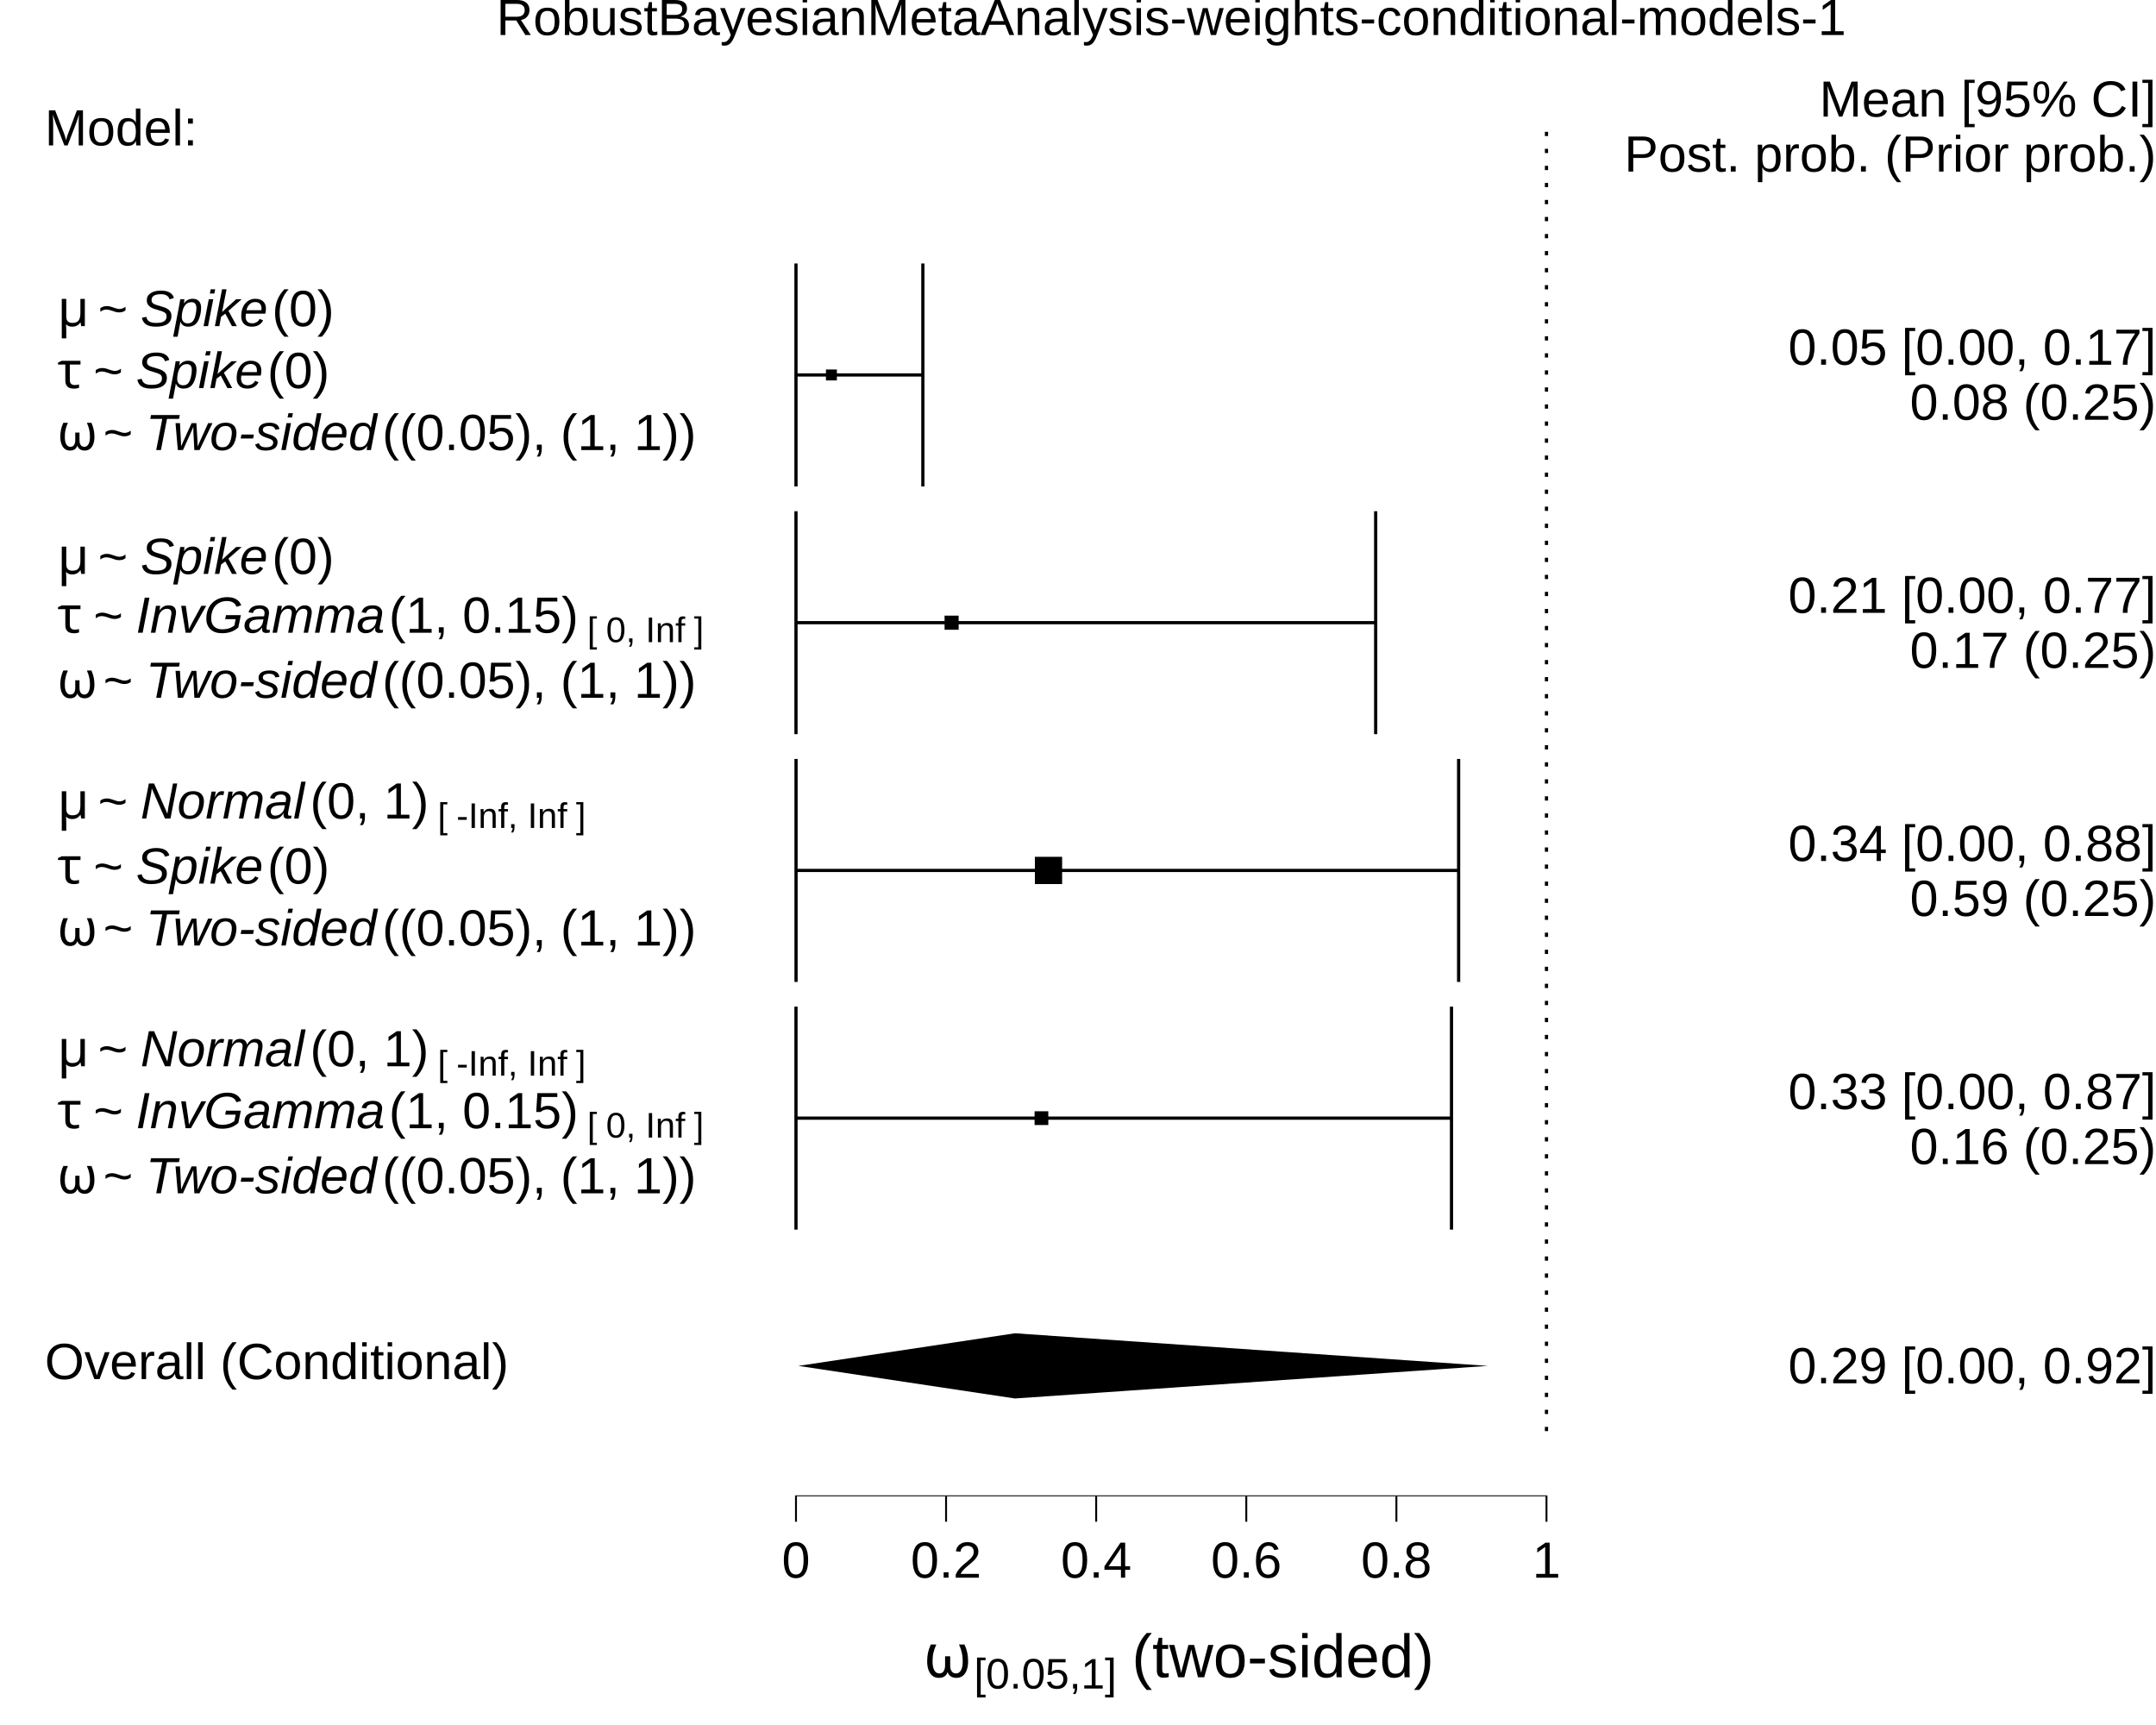
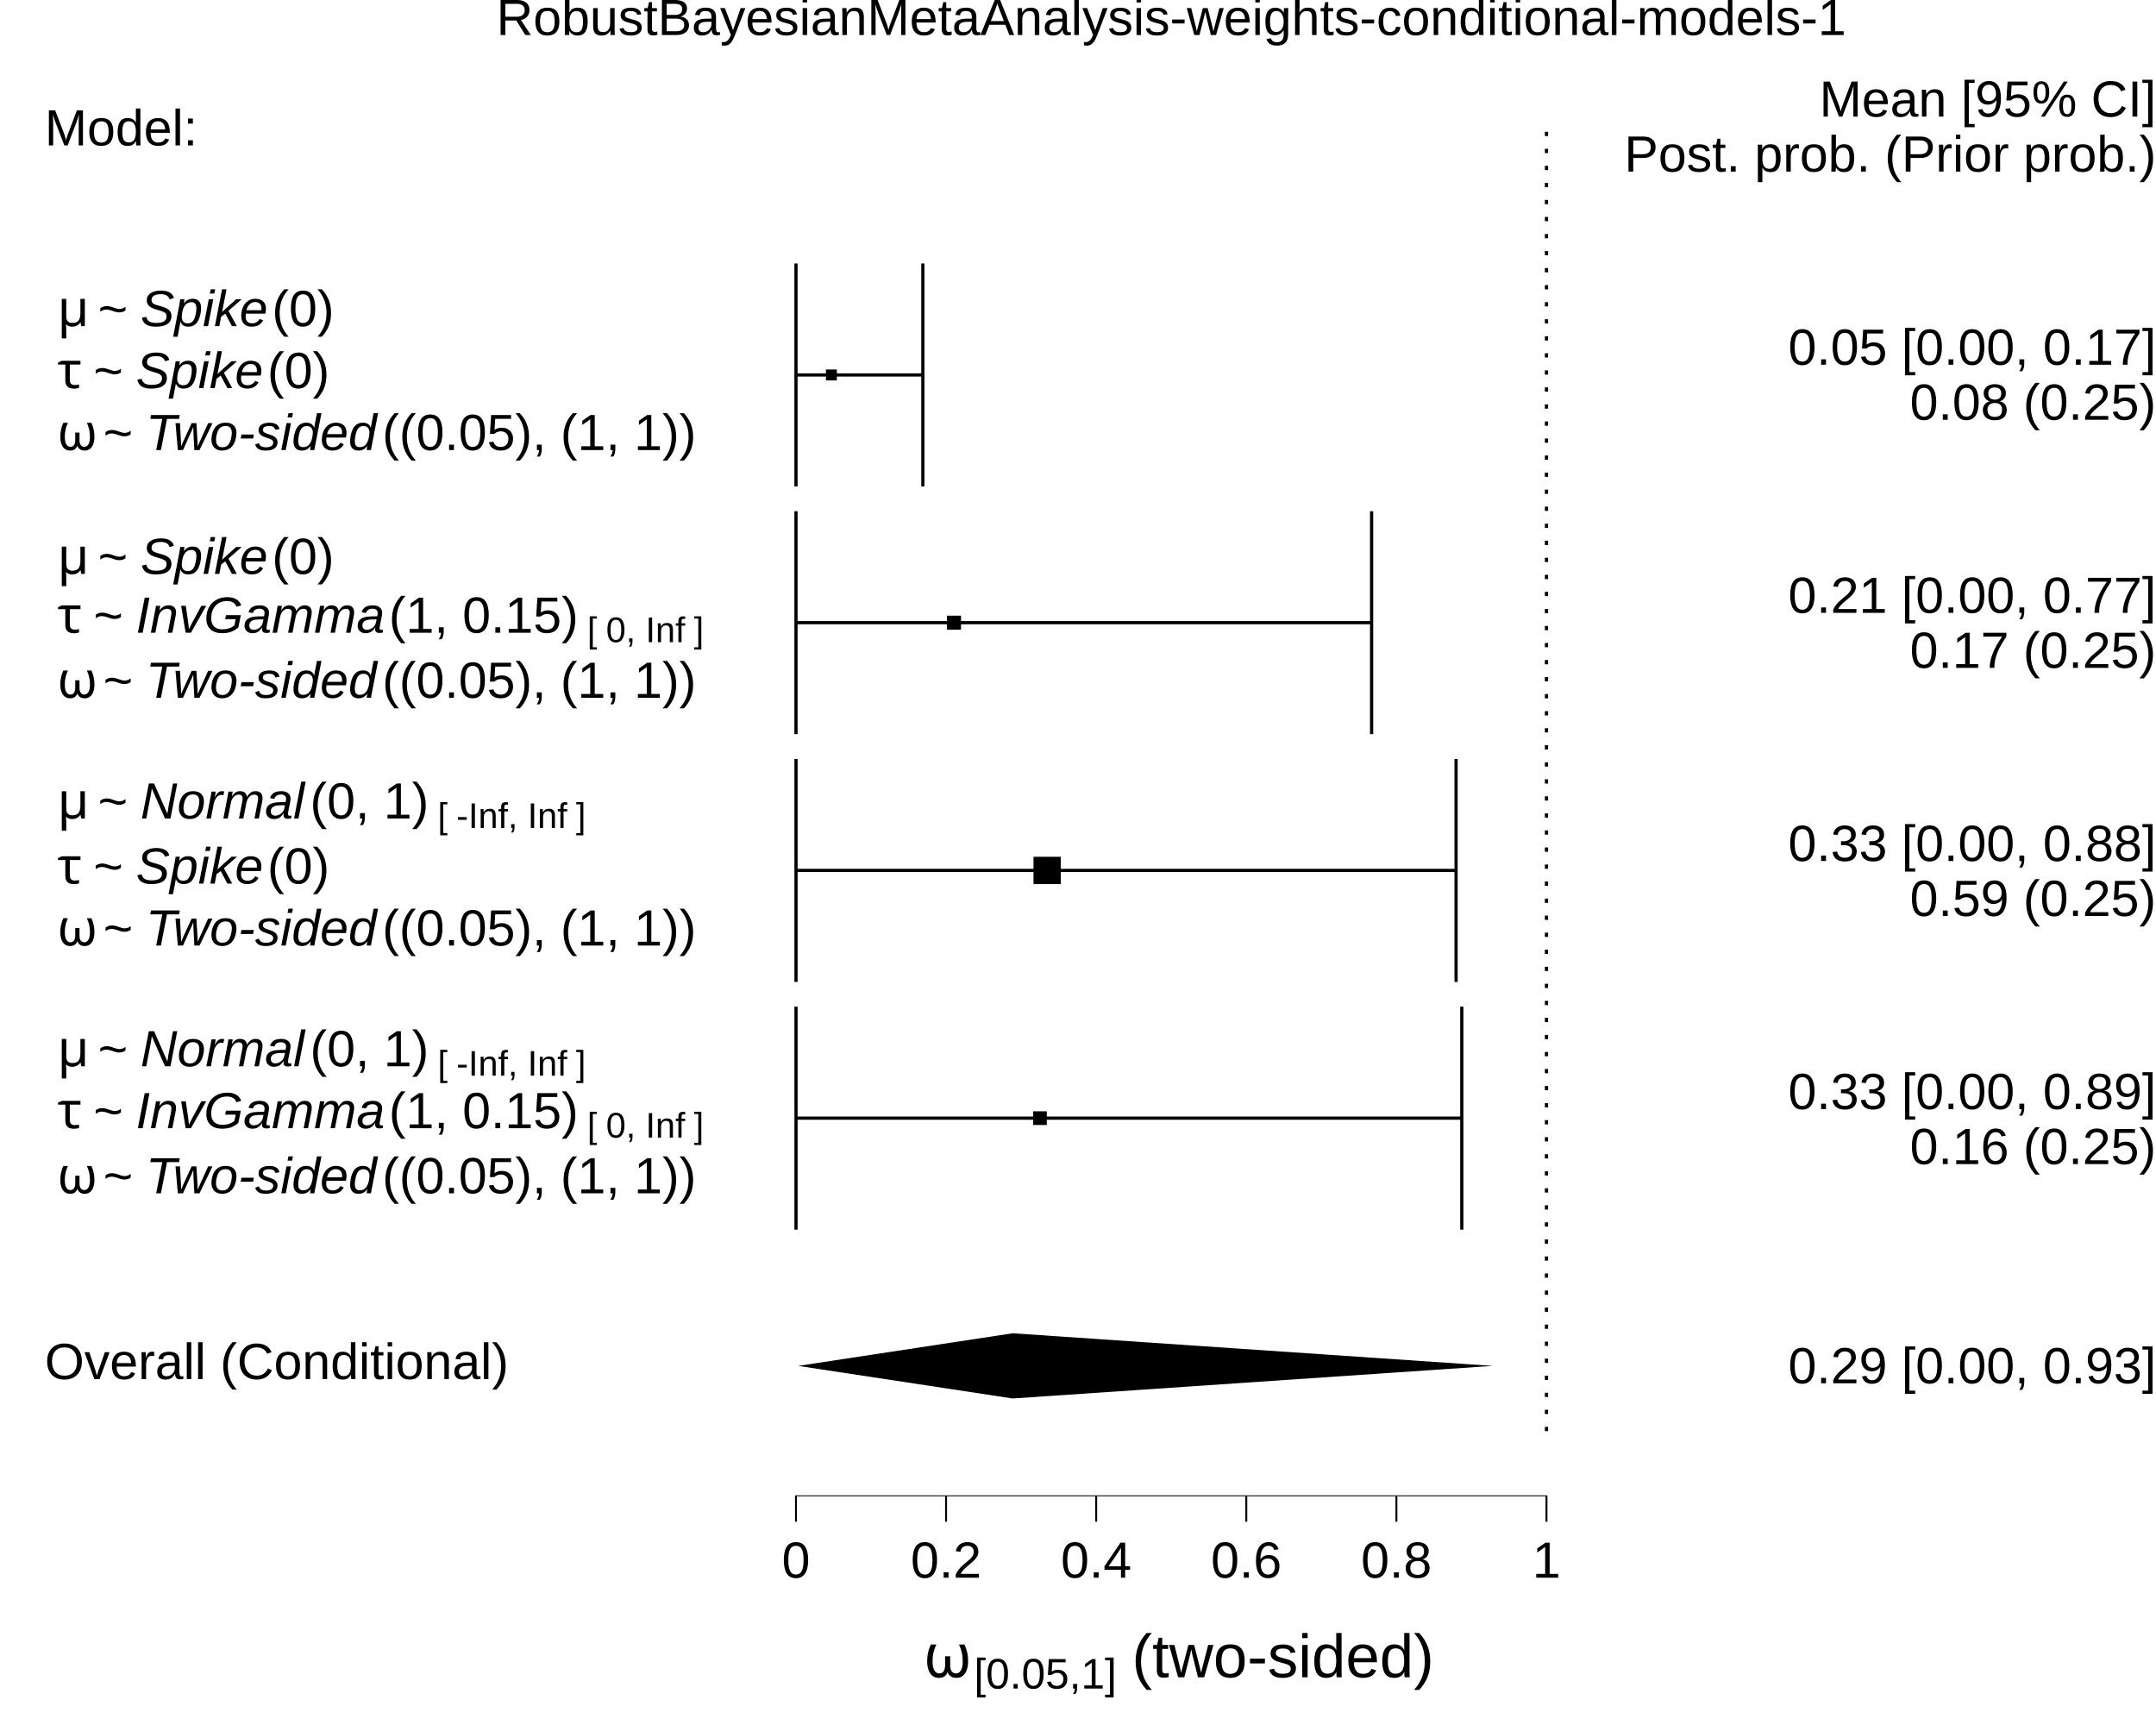
<svg xmlns="http://www.w3.org/2000/svg" viewBox="0 0 720.00 576.00">
  <defs>
    <style type="text/css">
    line, polyline, polygon, path, rect, circle {
      fill: none;
      stroke: #000000;
      stroke-linecap: round;
      stroke-linejoin: round;
      stroke-miterlimit: 10.00;
    }
  </style>
  </defs>
  <rect width="100%" height="100%" style="stroke: none; fill: #FFFFFF;" />
  <rect x="0.00" y="0.00" width="720.00" height="576.00" style="stroke-width: 10.67; stroke: none;" />
  <defs>
    <clipPath id="cpMjUwLjUzfDUzMS43NHw0OTkuNjN8MjAuNzE=">
      <rect x="250.53" y="20.71" width="281.21" height="478.91" />
    </clipPath>
  </defs>
  <rect x="250.53" y="20.71" width="281.21" height="478.91" style="stroke-width: 10.67; stroke: none;" clip-path="url(#cpMjUwLjUzfDUzMS43NHw0OTkuNjN8MjAuNzE=)" />
  <polyline points="308.19,162.43 308.19,87.98 " style="stroke-width: 1.07; stroke-linecap: butt;" clip-path="url(#cpMjUwLjUzfDUzMS43NHw0OTkuNjN8MjAuNzE=)" />
  <polyline points="308.19,125.20 265.82,125.20 " style="stroke-width: 1.07; stroke-linecap: butt;" clip-path="url(#cpMjUwLjUzfDUzMS43NHw0OTkuNjN8MjAuNzE=)" />
  <polyline points="265.82,162.43 265.82,87.98 " style="stroke-width: 1.07; stroke-linecap: butt;" clip-path="url(#cpMjUwLjUzfDUzMS43NHw0OTkuNjN8MjAuNzE=)" />
-   <polyline points="459.41,245.15 459.41,170.70 " style="stroke-width: 1.07; stroke-linecap: butt;" clip-path="url(#cpMjUwLjUzfDUzMS43NHw0OTkuNjN8MjAuNzE=)" />
-   <polyline points="459.41,207.92 265.82,207.92 " style="stroke-width: 1.07; stroke-linecap: butt;" clip-path="url(#cpMjUwLjUzfDUzMS43NHw0OTkuNjN8MjAuNzE=)" />
+   <polyline points="458.05,245.15 458.05,170.70 " style="stroke-width: 1.07; stroke-linecap: butt;" clip-path="url(#cpMjUwLjUzfDUzMS43NHw0OTkuNjN8MjAuNzE=)" />
+   <polyline points="458.05,207.92 265.82,207.92 " style="stroke-width: 1.07; stroke-linecap: butt;" clip-path="url(#cpMjUwLjUzfDUzMS43NHw0OTkuNjN8MjAuNzE=)" />
  <polyline points="265.82,245.15 265.82,170.70 " style="stroke-width: 1.07; stroke-linecap: butt;" clip-path="url(#cpMjUwLjUzfDUzMS43NHw0OTkuNjN8MjAuNzE=)" />
-   <polyline points="487.11,327.87 487.11,253.42 " style="stroke-width: 1.07; stroke-linecap: butt;" clip-path="url(#cpMjUwLjUzfDUzMS43NHw0OTkuNjN8MjAuNzE=)" />
-   <polyline points="487.11,290.65 265.84,290.65 " style="stroke-width: 1.07; stroke-linecap: butt;" clip-path="url(#cpMjUwLjUzfDUzMS43NHw0OTkuNjN8MjAuNzE=)" />
-   <polyline points="265.84,327.87 265.84,253.42 " style="stroke-width: 1.07; stroke-linecap: butt;" clip-path="url(#cpMjUwLjUzfDUzMS43NHw0OTkuNjN8MjAuNzE=)" />
-   <polyline points="484.73,410.59 484.73,336.14 " style="stroke-width: 1.07; stroke-linecap: butt;" clip-path="url(#cpMjUwLjUzfDUzMS43NHw0OTkuNjN8MjAuNzE=)" />
-   <polyline points="484.73,373.37 265.82,373.37 " style="stroke-width: 1.07; stroke-linecap: butt;" clip-path="url(#cpMjUwLjUzfDUzMS43NHw0OTkuNjN8MjAuNzE=)" />
-   <polyline points="265.82,410.59 265.82,336.14 " style="stroke-width: 1.07; stroke-linecap: butt;" clip-path="url(#cpMjUwLjUzfDUzMS43NHw0OTkuNjN8MjAuNzE=)" />
+   <polyline points="486.26,327.87 486.26,253.42 " style="stroke-width: 1.07; stroke-linecap: butt;" clip-path="url(#cpMjUwLjUzfDUzMS43NHw0OTkuNjN8MjAuNzE=)" />
+   <polyline points="486.26,290.65 265.83,290.65 " style="stroke-width: 1.07; stroke-linecap: butt;" clip-path="url(#cpMjUwLjUzfDUzMS43NHw0OTkuNjN8MjAuNzE=)" />
+   <polyline points="265.83,327.87 265.83,253.42 " style="stroke-width: 1.07; stroke-linecap: butt;" clip-path="url(#cpMjUwLjUzfDUzMS43NHw0OTkuNjN8MjAuNzE=)" />
+   <polyline points="488.17,410.59 488.17,336.14 " style="stroke-width: 1.07; stroke-linecap: butt;" clip-path="url(#cpMjUwLjUzfDUzMS43NHw0OTkuNjN8MjAuNzE=)" />
+   <polyline points="488.17,373.37 265.83,373.37 " style="stroke-width: 1.07; stroke-linecap: butt;" clip-path="url(#cpMjUwLjUzfDUzMS43NHw0OTkuNjN8MjAuNzE=)" />
+   <polyline points="265.83,410.59 265.83,336.14 " style="stroke-width: 1.07; stroke-linecap: butt;" clip-path="url(#cpMjUwLjUzfDUzMS43NHw0OTkuNjN8MjAuNzE=)" />
  <polygon points="275.83,127.03 279.48,127.03 279.48,123.38 275.83,123.38 " style="stroke-width: 0.71; stroke: none; fill: #000000;" clip-path="url(#cpMjUwLjUzfDUzMS43NHw0OTkuNjN8MjAuNzE=)" />
-   <polygon points="315.44,210.28 320.14,210.28 320.14,205.57 315.44,205.57 " style="stroke-width: 0.71; stroke: none; fill: #000000;" clip-path="url(#cpMjUwLjUzfDUzMS43NHw0OTkuNjN8MjAuNzE=)" />
-   <polygon points="345.60,295.20 354.70,295.20 354.70,286.10 345.60,286.10 " style="stroke-width: 0.71; stroke: none; fill: #000000;" clip-path="url(#cpMjUwLjUzfDUzMS43NHw0OTkuNjN8MjAuNzE=)" />
-   <polygon points="345.50,375.66 350.08,375.66 350.08,371.07 345.50,371.07 " style="stroke-width: 0.71; stroke: none; fill: #000000;" clip-path="url(#cpMjUwLjUzfDUzMS43NHw0OTkuNjN8MjAuNzE=)" />
-   <polygon points="338.92,466.97 266.63,456.09 338.92,445.20 496.89,456.09 " style="stroke-width: 1.07; stroke: none; fill: #000000;" clip-path="url(#cpMjUwLjUzfDUzMS43NHw0OTkuNjN8MjAuNzE=)" />
+   <polygon points="316.24,210.27 320.93,210.27 320.93,205.58 316.24,205.58 " style="stroke-width: 0.71; stroke: none; fill: #000000;" clip-path="url(#cpMjUwLjUzfDUzMS43NHw0OTkuNjN8MjAuNzE=)" />
+   <polygon points="345.14,295.21 354.26,295.21 354.26,286.09 345.14,286.09 " style="stroke-width: 0.71; stroke: none; fill: #000000;" clip-path="url(#cpMjUwLjUzfDUzMS43NHw0OTkuNjN8MjAuNzE=)" />
+   <polygon points="345.01,375.65 349.58,375.65 349.58,371.08 345.01,371.08 " style="stroke-width: 0.71; stroke: none; fill: #000000;" clip-path="url(#cpMjUwLjUzfDUzMS43NHw0OTkuNjN8MjAuNzE=)" />
+   <polygon points="338.17,466.97 266.55,456.09 338.17,445.20 498.50,456.09 " style="stroke-width: 1.07; stroke: none; fill: #000000;" clip-path="url(#cpMjUwLjUzfDUzMS43NHw0OTkuNjN8MjAuNzE=)" />
  <polyline points="516.45,477.86 516.45,42.48 " style="stroke-width: 1.07; stroke-dasharray: 1.42,4.27; stroke-linecap: butt;" clip-path="url(#cpMjUwLjUzfDUzMS43NHw0OTkuNjN8MjAuNzE=)" />
  <line x1="265.50" y1="499.63" x2="516.77" y2="499.63" style="stroke-width: 0.64; stroke-linecap: butt;" clip-path="url(#cpMjUwLjUzfDUzMS43NHw0OTkuNjN8MjAuNzE=)" />
  <rect x="250.53" y="20.71" width="281.21" height="478.91" style="stroke-width: 0.00; stroke: none;" clip-path="url(#cpMjUwLjUzfDUzMS43NHw0OTkuNjN8MjAuNzE=)" />
  <defs>
    <clipPath id="cpMC4wMHw3MjAuMDB8NTc2LjAwfDAuMDA=">
      <rect x="0.00" y="0.00" width="720.00" height="576.00" />
    </clipPath>
  </defs>
  <g clip-path="url(#cpMC4wMHw3MjAuMDB8NTc2LjAwfDAuMDA=)">
    <text x="14.94" y="460.49" style="font-size: 17.00px; font-family: Liberation Sans;" textLength="154.94px" lengthAdjust="spacingAndGlyphs">Overall (Conditional)</text>
  </g>
  <g clip-path="url(#cpMC4wMHw3MjAuMDB8NTc2LjAwfDAuMDA=)">
    <text x="14.94" y="398.45" style="font-size: 17.00px; font-family: Symbola;" textLength="4.25px" lengthAdjust="spacingAndGlyphs"> </text>
  </g>
  <g clip-path="url(#cpMC4wMHw3MjAuMDB8NTc2LjAwfDAuMDA=)">
    <text x="19.19" y="398.45" style="font-size: 17.00px; font-family: Symbola;" textLength="11.03px" lengthAdjust="spacingAndGlyphs">ω</text>
  </g>
  <g clip-path="url(#cpMC4wMHw3MjAuMDB8NTc2LjAwfDAuMDA=)">
    <text x="30.23" y="398.45" style="font-size: 17.00px; font-family: Symbola;" textLength="4.25px" lengthAdjust="spacingAndGlyphs"> </text>
  </g>
  <g clip-path="url(#cpMC4wMHw3MjAuMDB8NTc2LjAwfDAuMDA=)">
    <text x="34.48" y="398.45" style="font-size: 17.00px; font-family: Liberation Sans;" textLength="9.92px" lengthAdjust="spacingAndGlyphs">~</text>
  </g>
  <g clip-path="url(#cpMC4wMHw3MjAuMDB8NTc2LjAwfDAuMDA=)">
    <text x="44.40" y="398.45" style="font-size: 17.00px; font-family: Symbola;" textLength="4.25px" lengthAdjust="spacingAndGlyphs"> </text>
  </g>
  <g clip-path="url(#cpMC4wMHw3MjAuMDB8NTc2LjAwfDAuMDA=)">
    <text x="48.65" y="398.45" style="font-size: 17.00px; font-style: italic; font-family: Liberation Sans;" textLength="77.16px" lengthAdjust="spacingAndGlyphs">Two-sided</text>
  </g>
  <g clip-path="url(#cpMC4wMHw3MjAuMDB8NTc2LjAwfDAuMDA=)">
    <text x="127.65" y="398.45" style="font-size: 17.00px; font-family: Liberation Sans;" textLength="104.80px" lengthAdjust="spacingAndGlyphs">((0.05), (1, 1))</text>
  </g>
  <g clip-path="url(#cpMC4wMHw3MjAuMDB8NTc2LjAwfDAuMDA=)">
    <text x="14.94" y="376.72" style="font-size: 17.00px; font-family: Symbola;" textLength="4.25px" lengthAdjust="spacingAndGlyphs"> </text>
  </g>
  <g clip-path="url(#cpMC4wMHw3MjAuMDB8NTc2LjAwfDAuMDA=)">
    <text x="19.19" y="376.72" style="font-size: 17.00px; font-family: Symbola;" textLength="7.77px" lengthAdjust="spacingAndGlyphs">τ</text>
  </g>
  <g clip-path="url(#cpMC4wMHw3MjAuMDB8NTc2LjAwfDAuMDA=)">
    <text x="26.96" y="376.72" style="font-size: 17.00px; font-family: Symbola;" textLength="4.25px" lengthAdjust="spacingAndGlyphs"> </text>
  </g>
  <g clip-path="url(#cpMC4wMHw3MjAuMDB8NTc2LjAwfDAuMDA=)">
    <text x="31.21" y="376.72" style="font-size: 17.00px; font-family: Liberation Sans;" textLength="9.92px" lengthAdjust="spacingAndGlyphs">~</text>
  </g>
  <g clip-path="url(#cpMC4wMHw3MjAuMDB8NTc2LjAwfDAuMDA=)">
    <text x="41.13" y="376.72" style="font-size: 17.00px; font-family: Symbola;" textLength="4.25px" lengthAdjust="spacingAndGlyphs"> </text>
  </g>
  <g clip-path="url(#cpMC4wMHw3MjAuMDB8NTc2LjAwfDAuMDA=)">
    <text x="45.38" y="376.72" style="font-size: 17.00px; font-style: italic; font-family: Liberation Sans;" textLength="83.11px" lengthAdjust="spacingAndGlyphs">InvGamma</text>
  </g>
  <g clip-path="url(#cpMC4wMHw3MjAuMDB8NTc2LjAwfDAuMDA=)">
    <text x="129.86" y="376.72" style="font-size: 17.00px; font-family: Liberation Sans;" textLength="63.28px" lengthAdjust="spacingAndGlyphs">(1, 0.15)</text>
  </g>
  <g clip-path="url(#cpMC4wMHw3MjAuMDB8NTc2LjAwfDAuMDA=)">
    <text x="193.14" y="379.86" style="font-size: 11.90px; font-family: Symbola;" textLength="2.97px" lengthAdjust="spacingAndGlyphs"> </text>
  </g>
  <g clip-path="url(#cpMC4wMHw3MjAuMDB8NTc2LjAwfDAuMDA=)">
    <text x="196.11" y="379.86" style="font-size: 11.90px; font-family: Liberation Sans;" textLength="3.30px" lengthAdjust="spacingAndGlyphs">[</text>
  </g>
  <g clip-path="url(#cpMC4wMHw3MjAuMDB8NTc2LjAwfDAuMDA=)">
    <text x="199.41" y="379.86" style="font-size: 11.90px; font-family: Symbola;" textLength="2.97px" lengthAdjust="spacingAndGlyphs"> </text>
  </g>
  <g clip-path="url(#cpMC4wMHw3MjAuMDB8NTc2LjAwfDAuMDA=)">
    <text x="202.38" y="379.86" style="font-size: 11.90px; font-family: Liberation Sans;" textLength="6.61px" lengthAdjust="spacingAndGlyphs">0</text>
  </g>
  <g clip-path="url(#cpMC4wMHw3MjAuMDB8NTc2LjAwfDAuMDA=)">
    <text x="208.99" y="379.86" style="font-size: 11.90px; font-family: Liberation Sans;" textLength="6.59px" lengthAdjust="spacingAndGlyphs">, </text>
  </g>
  <g clip-path="url(#cpMC4wMHw3MjAuMDB8NTc2LjAwfDAuMDA=)">
    <text x="215.58" y="379.86" style="font-size: 11.90px; font-family: Liberation Sans;" textLength="13.20px" lengthAdjust="spacingAndGlyphs">Inf</text>
  </g>
  <g clip-path="url(#cpMC4wMHw3MjAuMDB8NTc2LjAwfDAuMDA=)">
    <text x="228.78" y="379.86" style="font-size: 11.90px; font-family: Symbola;" textLength="2.97px" lengthAdjust="spacingAndGlyphs"> </text>
  </g>
  <g clip-path="url(#cpMC4wMHw3MjAuMDB8NTc2LjAwfDAuMDA=)">
    <text x="231.75" y="379.86" style="font-size: 11.90px; font-family: Liberation Sans;" textLength="3.30px" lengthAdjust="spacingAndGlyphs">]</text>
  </g>
  <g clip-path="url(#cpMC4wMHw3MjAuMDB8NTc2LjAwfDAuMDA=)">
    <text x="14.94" y="356.04" style="font-size: 17.00px; font-family: Symbola;" textLength="4.25px" lengthAdjust="spacingAndGlyphs"> </text>
  </g>
  <g clip-path="url(#cpMC4wMHw3MjAuMDB8NTc2LjAwfDAuMDA=)">
    <text x="19.19" y="356.04" style="font-size: 17.00px; font-family: Symbola;" textLength="9.30px" lengthAdjust="spacingAndGlyphs">μ</text>
  </g>
  <g clip-path="url(#cpMC4wMHw3MjAuMDB8NTc2LjAwfDAuMDA=)">
    <text x="28.49" y="356.04" style="font-size: 17.00px; font-family: Symbola;" textLength="4.25px" lengthAdjust="spacingAndGlyphs"> </text>
  </g>
  <g clip-path="url(#cpMC4wMHw3MjAuMDB8NTc2LjAwfDAuMDA=)">
    <text x="32.74" y="356.04" style="font-size: 17.00px; font-family: Liberation Sans;" textLength="9.92px" lengthAdjust="spacingAndGlyphs">~</text>
  </g>
  <g clip-path="url(#cpMC4wMHw3MjAuMDB8NTc2LjAwfDAuMDA=)">
    <text x="42.66" y="356.04" style="font-size: 17.00px; font-family: Symbola;" textLength="4.25px" lengthAdjust="spacingAndGlyphs"> </text>
  </g>
  <g clip-path="url(#cpMC4wMHw3MjAuMDB8NTc2LjAwfDAuMDA=)">
    <text x="46.91" y="356.04" style="font-size: 17.00px; font-style: italic; font-family: Liberation Sans;" textLength="54.78px" lengthAdjust="spacingAndGlyphs">Normal</text>
  </g>
  <g clip-path="url(#cpMC4wMHw3MjAuMDB8NTc2LjAwfDAuMDA=)">
    <text x="103.54" y="356.04" style="font-size: 17.00px; font-family: Liberation Sans;" textLength="39.66px" lengthAdjust="spacingAndGlyphs">(0, 1)</text>
  </g>
  <g clip-path="url(#cpMC4wMHw3MjAuMDB8NTc2LjAwfDAuMDA=)">
    <text x="143.20" y="359.18" style="font-size: 11.90px; font-family: Symbola;" textLength="2.97px" lengthAdjust="spacingAndGlyphs"> </text>
  </g>
  <g clip-path="url(#cpMC4wMHw3MjAuMDB8NTc2LjAwfDAuMDA=)">
    <text x="146.17" y="359.18" style="font-size: 11.90px; font-family: Liberation Sans;" textLength="3.30px" lengthAdjust="spacingAndGlyphs">[</text>
  </g>
  <g clip-path="url(#cpMC4wMHw3MjAuMDB8NTc2LjAwfDAuMDA=)">
    <text x="149.46" y="359.18" style="font-size: 11.90px; font-family: Symbola;" textLength="2.97px" lengthAdjust="spacingAndGlyphs"> </text>
  </g>
  <g clip-path="url(#cpMC4wMHw3MjAuMDB8NTc2LjAwfDAuMDA=)">
    <text x="152.43" y="359.18" style="font-size: 11.90px; font-family: Liberation Sans;" textLength="17.16px" lengthAdjust="spacingAndGlyphs">-Inf</text>
  </g>
  <g clip-path="url(#cpMC4wMHw3MjAuMDB8NTc2LjAwfDAuMDA=)">
    <text x="169.59" y="359.18" style="font-size: 11.90px; font-family: Liberation Sans;" textLength="6.59px" lengthAdjust="spacingAndGlyphs">, </text>
  </g>
  <g clip-path="url(#cpMC4wMHw3MjAuMDB8NTc2LjAwfDAuMDA=)">
    <text x="176.18" y="359.18" style="font-size: 11.90px; font-family: Liberation Sans;" textLength="13.20px" lengthAdjust="spacingAndGlyphs">Inf</text>
  </g>
  <g clip-path="url(#cpMC4wMHw3MjAuMDB8NTc2LjAwfDAuMDA=)">
    <text x="189.38" y="359.18" style="font-size: 11.90px; font-family: Symbola;" textLength="2.97px" lengthAdjust="spacingAndGlyphs"> </text>
  </g>
  <g clip-path="url(#cpMC4wMHw3MjAuMDB8NTc2LjAwfDAuMDA=)">
    <text x="192.35" y="359.18" style="font-size: 11.90px; font-family: Liberation Sans;" textLength="3.30px" lengthAdjust="spacingAndGlyphs">]</text>
  </g>
  <g clip-path="url(#cpMC4wMHw3MjAuMDB8NTc2LjAwfDAuMDA=)">
    <text x="14.94" y="315.72" style="font-size: 17.00px; font-family: Symbola;" textLength="4.25px" lengthAdjust="spacingAndGlyphs"> </text>
  </g>
  <g clip-path="url(#cpMC4wMHw3MjAuMDB8NTc2LjAwfDAuMDA=)">
    <text x="19.19" y="315.72" style="font-size: 17.00px; font-family: Symbola;" textLength="11.03px" lengthAdjust="spacingAndGlyphs">ω</text>
  </g>
  <g clip-path="url(#cpMC4wMHw3MjAuMDB8NTc2LjAwfDAuMDA=)">
    <text x="30.23" y="315.72" style="font-size: 17.00px; font-family: Symbola;" textLength="4.25px" lengthAdjust="spacingAndGlyphs"> </text>
  </g>
  <g clip-path="url(#cpMC4wMHw3MjAuMDB8NTc2LjAwfDAuMDA=)">
    <text x="34.48" y="315.72" style="font-size: 17.00px; font-family: Liberation Sans;" textLength="9.92px" lengthAdjust="spacingAndGlyphs">~</text>
  </g>
  <g clip-path="url(#cpMC4wMHw3MjAuMDB8NTc2LjAwfDAuMDA=)">
    <text x="44.40" y="315.72" style="font-size: 17.00px; font-family: Symbola;" textLength="4.25px" lengthAdjust="spacingAndGlyphs"> </text>
  </g>
  <g clip-path="url(#cpMC4wMHw3MjAuMDB8NTc2LjAwfDAuMDA=)">
    <text x="48.65" y="315.72" style="font-size: 17.00px; font-style: italic; font-family: Liberation Sans;" textLength="77.16px" lengthAdjust="spacingAndGlyphs">Two-sided</text>
  </g>
  <g clip-path="url(#cpMC4wMHw3MjAuMDB8NTc2LjAwfDAuMDA=)">
    <text x="127.65" y="315.72" style="font-size: 17.00px; font-family: Liberation Sans;" textLength="104.80px" lengthAdjust="spacingAndGlyphs">((0.05), (1, 1))</text>
  </g>
  <g clip-path="url(#cpMC4wMHw3MjAuMDB8NTc2LjAwfDAuMDA=)">
    <text x="14.94" y="295.04" style="font-size: 17.00px; font-family: Symbola;" textLength="4.25px" lengthAdjust="spacingAndGlyphs"> </text>
  </g>
  <g clip-path="url(#cpMC4wMHw3MjAuMDB8NTc2LjAwfDAuMDA=)">
    <text x="19.19" y="295.04" style="font-size: 17.00px; font-family: Symbola;" textLength="7.77px" lengthAdjust="spacingAndGlyphs">τ</text>
  </g>
  <g clip-path="url(#cpMC4wMHw3MjAuMDB8NTc2LjAwfDAuMDA=)">
    <text x="26.96" y="295.04" style="font-size: 17.00px; font-family: Symbola;" textLength="4.25px" lengthAdjust="spacingAndGlyphs"> </text>
  </g>
  <g clip-path="url(#cpMC4wMHw3MjAuMDB8NTc2LjAwfDAuMDA=)">
    <text x="31.21" y="295.04" style="font-size: 17.00px; font-family: Liberation Sans;" textLength="9.92px" lengthAdjust="spacingAndGlyphs">~</text>
  </g>
  <g clip-path="url(#cpMC4wMHw3MjAuMDB8NTc2LjAwfDAuMDA=)">
    <text x="41.13" y="295.04" style="font-size: 17.00px; font-family: Symbola;" textLength="4.25px" lengthAdjust="spacingAndGlyphs"> </text>
  </g>
  <g clip-path="url(#cpMC4wMHw3MjAuMDB8NTc2LjAwfDAuMDA=)">
    <text x="45.38" y="295.04" style="font-size: 17.00px; font-style: italic; font-family: Liberation Sans;" textLength="42.53px" lengthAdjust="spacingAndGlyphs">Spike</text>
  </g>
  <g clip-path="url(#cpMC4wMHw3MjAuMDB8NTc2LjAwfDAuMDA=)">
    <text x="89.28" y="295.04" style="font-size: 17.00px; font-family: Liberation Sans;" textLength="20.77px" lengthAdjust="spacingAndGlyphs">(0)</text>
  </g>
  <g clip-path="url(#cpMC4wMHw3MjAuMDB8NTc2LjAwfDAuMDA=)">
    <text x="14.94" y="273.32" style="font-size: 17.00px; font-family: Symbola;" textLength="4.25px" lengthAdjust="spacingAndGlyphs"> </text>
  </g>
  <g clip-path="url(#cpMC4wMHw3MjAuMDB8NTc2LjAwfDAuMDA=)">
    <text x="19.19" y="273.32" style="font-size: 17.00px; font-family: Symbola;" textLength="9.30px" lengthAdjust="spacingAndGlyphs">μ</text>
  </g>
  <g clip-path="url(#cpMC4wMHw3MjAuMDB8NTc2LjAwfDAuMDA=)">
    <text x="28.49" y="273.32" style="font-size: 17.00px; font-family: Symbola;" textLength="4.25px" lengthAdjust="spacingAndGlyphs"> </text>
  </g>
  <g clip-path="url(#cpMC4wMHw3MjAuMDB8NTc2LjAwfDAuMDA=)">
    <text x="32.74" y="273.32" style="font-size: 17.00px; font-family: Liberation Sans;" textLength="9.92px" lengthAdjust="spacingAndGlyphs">~</text>
  </g>
  <g clip-path="url(#cpMC4wMHw3MjAuMDB8NTc2LjAwfDAuMDA=)">
    <text x="42.66" y="273.32" style="font-size: 17.00px; font-family: Symbola;" textLength="4.25px" lengthAdjust="spacingAndGlyphs"> </text>
  </g>
  <g clip-path="url(#cpMC4wMHw3MjAuMDB8NTc2LjAwfDAuMDA=)">
    <text x="46.91" y="273.32" style="font-size: 17.00px; font-style: italic; font-family: Liberation Sans;" textLength="54.78px" lengthAdjust="spacingAndGlyphs">Normal</text>
  </g>
  <g clip-path="url(#cpMC4wMHw3MjAuMDB8NTc2LjAwfDAuMDA=)">
    <text x="103.54" y="273.32" style="font-size: 17.00px; font-family: Liberation Sans;" textLength="39.66px" lengthAdjust="spacingAndGlyphs">(0, 1)</text>
  </g>
  <g clip-path="url(#cpMC4wMHw3MjAuMDB8NTc2LjAwfDAuMDA=)">
    <text x="143.20" y="276.46" style="font-size: 11.90px; font-family: Symbola;" textLength="2.97px" lengthAdjust="spacingAndGlyphs"> </text>
  </g>
  <g clip-path="url(#cpMC4wMHw3MjAuMDB8NTc2LjAwfDAuMDA=)">
    <text x="146.17" y="276.46" style="font-size: 11.90px; font-family: Liberation Sans;" textLength="3.30px" lengthAdjust="spacingAndGlyphs">[</text>
  </g>
  <g clip-path="url(#cpMC4wMHw3MjAuMDB8NTc2LjAwfDAuMDA=)">
    <text x="149.46" y="276.46" style="font-size: 11.90px; font-family: Symbola;" textLength="2.97px" lengthAdjust="spacingAndGlyphs"> </text>
  </g>
  <g clip-path="url(#cpMC4wMHw3MjAuMDB8NTc2LjAwfDAuMDA=)">
    <text x="152.43" y="276.46" style="font-size: 11.90px; font-family: Liberation Sans;" textLength="17.16px" lengthAdjust="spacingAndGlyphs">-Inf</text>
  </g>
  <g clip-path="url(#cpMC4wMHw3MjAuMDB8NTc2LjAwfDAuMDA=)">
    <text x="169.59" y="276.46" style="font-size: 11.90px; font-family: Liberation Sans;" textLength="6.59px" lengthAdjust="spacingAndGlyphs">, </text>
  </g>
  <g clip-path="url(#cpMC4wMHw3MjAuMDB8NTc2LjAwfDAuMDA=)">
    <text x="176.18" y="276.46" style="font-size: 11.90px; font-family: Liberation Sans;" textLength="13.20px" lengthAdjust="spacingAndGlyphs">Inf</text>
  </g>
  <g clip-path="url(#cpMC4wMHw3MjAuMDB8NTc2LjAwfDAuMDA=)">
    <text x="189.38" y="276.46" style="font-size: 11.90px; font-family: Symbola;" textLength="2.97px" lengthAdjust="spacingAndGlyphs"> </text>
  </g>
  <g clip-path="url(#cpMC4wMHw3MjAuMDB8NTc2LjAwfDAuMDA=)">
    <text x="192.35" y="276.46" style="font-size: 11.90px; font-family: Liberation Sans;" textLength="3.30px" lengthAdjust="spacingAndGlyphs">]</text>
  </g>
  <g clip-path="url(#cpMC4wMHw3MjAuMDB8NTc2LjAwfDAuMDA=)">
    <text x="14.94" y="233.00" style="font-size: 17.00px; font-family: Symbola;" textLength="4.25px" lengthAdjust="spacingAndGlyphs"> </text>
  </g>
  <g clip-path="url(#cpMC4wMHw3MjAuMDB8NTc2LjAwfDAuMDA=)">
    <text x="19.19" y="233.00" style="font-size: 17.00px; font-family: Symbola;" textLength="11.03px" lengthAdjust="spacingAndGlyphs">ω</text>
  </g>
  <g clip-path="url(#cpMC4wMHw3MjAuMDB8NTc2LjAwfDAuMDA=)">
    <text x="30.23" y="233.00" style="font-size: 17.00px; font-family: Symbola;" textLength="4.25px" lengthAdjust="spacingAndGlyphs"> </text>
  </g>
  <g clip-path="url(#cpMC4wMHw3MjAuMDB8NTc2LjAwfDAuMDA=)">
    <text x="34.48" y="233.00" style="font-size: 17.00px; font-family: Liberation Sans;" textLength="9.92px" lengthAdjust="spacingAndGlyphs">~</text>
  </g>
  <g clip-path="url(#cpMC4wMHw3MjAuMDB8NTc2LjAwfDAuMDA=)">
    <text x="44.40" y="233.00" style="font-size: 17.00px; font-family: Symbola;" textLength="4.25px" lengthAdjust="spacingAndGlyphs"> </text>
  </g>
  <g clip-path="url(#cpMC4wMHw3MjAuMDB8NTc2LjAwfDAuMDA=)">
    <text x="48.65" y="233.00" style="font-size: 17.00px; font-style: italic; font-family: Liberation Sans;" textLength="77.16px" lengthAdjust="spacingAndGlyphs">Two-sided</text>
  </g>
  <g clip-path="url(#cpMC4wMHw3MjAuMDB8NTc2LjAwfDAuMDA=)">
    <text x="127.65" y="233.00" style="font-size: 17.00px; font-family: Liberation Sans;" textLength="104.80px" lengthAdjust="spacingAndGlyphs">((0.05), (1, 1))</text>
  </g>
  <g clip-path="url(#cpMC4wMHw3MjAuMDB8NTc2LjAwfDAuMDA=)">
    <text x="14.94" y="211.27" style="font-size: 17.00px; font-family: Symbola;" textLength="4.25px" lengthAdjust="spacingAndGlyphs"> </text>
  </g>
  <g clip-path="url(#cpMC4wMHw3MjAuMDB8NTc2LjAwfDAuMDA=)">
    <text x="19.19" y="211.27" style="font-size: 17.00px; font-family: Symbola;" textLength="7.77px" lengthAdjust="spacingAndGlyphs">τ</text>
  </g>
  <g clip-path="url(#cpMC4wMHw3MjAuMDB8NTc2LjAwfDAuMDA=)">
    <text x="26.96" y="211.27" style="font-size: 17.00px; font-family: Symbola;" textLength="4.25px" lengthAdjust="spacingAndGlyphs"> </text>
  </g>
  <g clip-path="url(#cpMC4wMHw3MjAuMDB8NTc2LjAwfDAuMDA=)">
    <text x="31.21" y="211.27" style="font-size: 17.00px; font-family: Liberation Sans;" textLength="9.92px" lengthAdjust="spacingAndGlyphs">~</text>
  </g>
  <g clip-path="url(#cpMC4wMHw3MjAuMDB8NTc2LjAwfDAuMDA=)">
    <text x="41.13" y="211.27" style="font-size: 17.00px; font-family: Symbola;" textLength="4.25px" lengthAdjust="spacingAndGlyphs"> </text>
  </g>
  <g clip-path="url(#cpMC4wMHw3MjAuMDB8NTc2LjAwfDAuMDA=)">
    <text x="45.38" y="211.27" style="font-size: 17.00px; font-style: italic; font-family: Liberation Sans;" textLength="83.11px" lengthAdjust="spacingAndGlyphs">InvGamma</text>
  </g>
  <g clip-path="url(#cpMC4wMHw3MjAuMDB8NTc2LjAwfDAuMDA=)">
    <text x="129.86" y="211.27" style="font-size: 17.00px; font-family: Liberation Sans;" textLength="63.28px" lengthAdjust="spacingAndGlyphs">(1, 0.15)</text>
  </g>
  <g clip-path="url(#cpMC4wMHw3MjAuMDB8NTc2LjAwfDAuMDA=)">
    <text x="193.14" y="214.42" style="font-size: 11.90px; font-family: Symbola;" textLength="2.97px" lengthAdjust="spacingAndGlyphs"> </text>
  </g>
  <g clip-path="url(#cpMC4wMHw3MjAuMDB8NTc2LjAwfDAuMDA=)">
    <text x="196.11" y="214.42" style="font-size: 11.90px; font-family: Liberation Sans;" textLength="3.30px" lengthAdjust="spacingAndGlyphs">[</text>
  </g>
  <g clip-path="url(#cpMC4wMHw3MjAuMDB8NTc2LjAwfDAuMDA=)">
    <text x="199.41" y="214.42" style="font-size: 11.90px; font-family: Symbola;" textLength="2.97px" lengthAdjust="spacingAndGlyphs"> </text>
  </g>
  <g clip-path="url(#cpMC4wMHw3MjAuMDB8NTc2LjAwfDAuMDA=)">
    <text x="202.38" y="214.42" style="font-size: 11.90px; font-family: Liberation Sans;" textLength="6.61px" lengthAdjust="spacingAndGlyphs">0</text>
  </g>
  <g clip-path="url(#cpMC4wMHw3MjAuMDB8NTc2LjAwfDAuMDA=)">
    <text x="208.99" y="214.42" style="font-size: 11.90px; font-family: Liberation Sans;" textLength="6.59px" lengthAdjust="spacingAndGlyphs">, </text>
  </g>
  <g clip-path="url(#cpMC4wMHw3MjAuMDB8NTc2LjAwfDAuMDA=)">
    <text x="215.58" y="214.42" style="font-size: 11.90px; font-family: Liberation Sans;" textLength="13.20px" lengthAdjust="spacingAndGlyphs">Inf</text>
  </g>
  <g clip-path="url(#cpMC4wMHw3MjAuMDB8NTc2LjAwfDAuMDA=)">
    <text x="228.78" y="214.42" style="font-size: 11.90px; font-family: Symbola;" textLength="2.97px" lengthAdjust="spacingAndGlyphs"> </text>
  </g>
  <g clip-path="url(#cpMC4wMHw3MjAuMDB8NTc2LjAwfDAuMDA=)">
    <text x="231.75" y="214.42" style="font-size: 11.90px; font-family: Liberation Sans;" textLength="3.30px" lengthAdjust="spacingAndGlyphs">]</text>
  </g>
  <g clip-path="url(#cpMC4wMHw3MjAuMDB8NTc2LjAwfDAuMDA=)">
    <text x="14.94" y="191.64" style="font-size: 17.00px; font-family: Symbola;" textLength="4.25px" lengthAdjust="spacingAndGlyphs"> </text>
  </g>
  <g clip-path="url(#cpMC4wMHw3MjAuMDB8NTc2LjAwfDAuMDA=)">
    <text x="19.19" y="191.64" style="font-size: 17.00px; font-family: Symbola;" textLength="9.30px" lengthAdjust="spacingAndGlyphs">μ</text>
  </g>
  <g clip-path="url(#cpMC4wMHw3MjAuMDB8NTc2LjAwfDAuMDA=)">
    <text x="28.49" y="191.64" style="font-size: 17.00px; font-family: Symbola;" textLength="4.25px" lengthAdjust="spacingAndGlyphs"> </text>
  </g>
  <g clip-path="url(#cpMC4wMHw3MjAuMDB8NTc2LjAwfDAuMDA=)">
    <text x="32.74" y="191.64" style="font-size: 17.00px; font-family: Liberation Sans;" textLength="9.92px" lengthAdjust="spacingAndGlyphs">~</text>
  </g>
  <g clip-path="url(#cpMC4wMHw3MjAuMDB8NTc2LjAwfDAuMDA=)">
    <text x="42.66" y="191.64" style="font-size: 17.00px; font-family: Symbola;" textLength="4.25px" lengthAdjust="spacingAndGlyphs"> </text>
  </g>
  <g clip-path="url(#cpMC4wMHw3MjAuMDB8NTc2LjAwfDAuMDA=)">
    <text x="46.91" y="191.64" style="font-size: 17.00px; font-style: italic; font-family: Liberation Sans;" textLength="42.53px" lengthAdjust="spacingAndGlyphs">Spike</text>
  </g>
  <g clip-path="url(#cpMC4wMHw3MjAuMDB8NTc2LjAwfDAuMDA=)">
    <text x="90.82" y="191.64" style="font-size: 17.00px; font-family: Liberation Sans;" textLength="20.77px" lengthAdjust="spacingAndGlyphs">(0)</text>
  </g>
  <g clip-path="url(#cpMC4wMHw3MjAuMDB8NTc2LjAwfDAuMDA=)">
    <text x="14.94" y="150.28" style="font-size: 17.00px; font-family: Symbola;" textLength="4.25px" lengthAdjust="spacingAndGlyphs"> </text>
  </g>
  <g clip-path="url(#cpMC4wMHw3MjAuMDB8NTc2LjAwfDAuMDA=)">
    <text x="19.19" y="150.28" style="font-size: 17.00px; font-family: Symbola;" textLength="11.03px" lengthAdjust="spacingAndGlyphs">ω</text>
  </g>
  <g clip-path="url(#cpMC4wMHw3MjAuMDB8NTc2LjAwfDAuMDA=)">
    <text x="30.23" y="150.28" style="font-size: 17.00px; font-family: Symbola;" textLength="4.25px" lengthAdjust="spacingAndGlyphs"> </text>
  </g>
  <g clip-path="url(#cpMC4wMHw3MjAuMDB8NTc2LjAwfDAuMDA=)">
    <text x="34.48" y="150.28" style="font-size: 17.00px; font-family: Liberation Sans;" textLength="9.92px" lengthAdjust="spacingAndGlyphs">~</text>
  </g>
  <g clip-path="url(#cpMC4wMHw3MjAuMDB8NTc2LjAwfDAuMDA=)">
    <text x="44.40" y="150.28" style="font-size: 17.00px; font-family: Symbola;" textLength="4.25px" lengthAdjust="spacingAndGlyphs"> </text>
  </g>
  <g clip-path="url(#cpMC4wMHw3MjAuMDB8NTc2LjAwfDAuMDA=)">
    <text x="48.65" y="150.28" style="font-size: 17.00px; font-style: italic; font-family: Liberation Sans;" textLength="77.16px" lengthAdjust="spacingAndGlyphs">Two-sided</text>
  </g>
  <g clip-path="url(#cpMC4wMHw3MjAuMDB8NTc2LjAwfDAuMDA=)">
    <text x="127.65" y="150.28" style="font-size: 17.00px; font-family: Liberation Sans;" textLength="104.80px" lengthAdjust="spacingAndGlyphs">((0.05), (1, 1))</text>
  </g>
  <g clip-path="url(#cpMC4wMHw3MjAuMDB8NTc2LjAwfDAuMDA=)">
    <text x="14.94" y="129.59" style="font-size: 17.00px; font-family: Symbola;" textLength="4.25px" lengthAdjust="spacingAndGlyphs"> </text>
  </g>
  <g clip-path="url(#cpMC4wMHw3MjAuMDB8NTc2LjAwfDAuMDA=)">
    <text x="19.19" y="129.59" style="font-size: 17.00px; font-family: Symbola;" textLength="7.77px" lengthAdjust="spacingAndGlyphs">τ</text>
  </g>
  <g clip-path="url(#cpMC4wMHw3MjAuMDB8NTc2LjAwfDAuMDA=)">
    <text x="26.96" y="129.59" style="font-size: 17.00px; font-family: Symbola;" textLength="4.25px" lengthAdjust="spacingAndGlyphs"> </text>
  </g>
  <g clip-path="url(#cpMC4wMHw3MjAuMDB8NTc2LjAwfDAuMDA=)">
    <text x="31.21" y="129.59" style="font-size: 17.00px; font-family: Liberation Sans;" textLength="9.92px" lengthAdjust="spacingAndGlyphs">~</text>
  </g>
  <g clip-path="url(#cpMC4wMHw3MjAuMDB8NTc2LjAwfDAuMDA=)">
    <text x="41.13" y="129.59" style="font-size: 17.00px; font-family: Symbola;" textLength="4.25px" lengthAdjust="spacingAndGlyphs"> </text>
  </g>
  <g clip-path="url(#cpMC4wMHw3MjAuMDB8NTc2LjAwfDAuMDA=)">
    <text x="45.38" y="129.59" style="font-size: 17.00px; font-style: italic; font-family: Liberation Sans;" textLength="42.53px" lengthAdjust="spacingAndGlyphs">Spike</text>
  </g>
  <g clip-path="url(#cpMC4wMHw3MjAuMDB8NTc2LjAwfDAuMDA=)">
    <text x="89.28" y="129.59" style="font-size: 17.00px; font-family: Liberation Sans;" textLength="20.77px" lengthAdjust="spacingAndGlyphs">(0)</text>
  </g>
  <g clip-path="url(#cpMC4wMHw3MjAuMDB8NTc2LjAwfDAuMDA=)">
    <text x="14.94" y="108.91" style="font-size: 17.00px; font-family: Symbola;" textLength="4.25px" lengthAdjust="spacingAndGlyphs"> </text>
  </g>
  <g clip-path="url(#cpMC4wMHw3MjAuMDB8NTc2LjAwfDAuMDA=)">
    <text x="19.19" y="108.91" style="font-size: 17.00px; font-family: Symbola;" textLength="9.30px" lengthAdjust="spacingAndGlyphs">μ</text>
  </g>
  <g clip-path="url(#cpMC4wMHw3MjAuMDB8NTc2LjAwfDAuMDA=)">
    <text x="28.49" y="108.91" style="font-size: 17.00px; font-family: Symbola;" textLength="4.25px" lengthAdjust="spacingAndGlyphs"> </text>
  </g>
  <g clip-path="url(#cpMC4wMHw3MjAuMDB8NTc2LjAwfDAuMDA=)">
    <text x="32.74" y="108.91" style="font-size: 17.00px; font-family: Liberation Sans;" textLength="9.92px" lengthAdjust="spacingAndGlyphs">~</text>
  </g>
  <g clip-path="url(#cpMC4wMHw3MjAuMDB8NTc2LjAwfDAuMDA=)">
    <text x="42.66" y="108.91" style="font-size: 17.00px; font-family: Symbola;" textLength="4.25px" lengthAdjust="spacingAndGlyphs"> </text>
  </g>
  <g clip-path="url(#cpMC4wMHw3MjAuMDB8NTc2LjAwfDAuMDA=)">
    <text x="46.91" y="108.91" style="font-size: 17.00px; font-style: italic; font-family: Liberation Sans;" textLength="42.53px" lengthAdjust="spacingAndGlyphs">Spike</text>
  </g>
  <g clip-path="url(#cpMC4wMHw3MjAuMDB8NTc2LjAwfDAuMDA=)">
    <text x="90.82" y="108.91" style="font-size: 17.00px; font-family: Liberation Sans;" textLength="20.77px" lengthAdjust="spacingAndGlyphs">(0)</text>
  </g>
  <g clip-path="url(#cpMC4wMHw3MjAuMDB8NTc2LjAwfDAuMDA=)">
    <text x="14.94" y="48.55" style="font-size: 17.00px; font-family: Liberation Sans;" textLength="51.02px" lengthAdjust="spacingAndGlyphs">Model:</text>
  </g>
  <g clip-path="url(#cpMC4wMHw3MjAuMDB8NTc2LjAwfDAuMDA=)">
-     <text x="597.17" y="461.90" style="font-size: 17.00px; font-family: Liberation Sans;" textLength="122.83px" lengthAdjust="spacingAndGlyphs">0.29 [0.00, 0.92]</text>
-   </g>
-   <g clip-path="url(#cpMC4wMHw3MjAuMDB8NTc2LjAwfDAuMDA=)">
-     <text x="597.17" y="370.34" style="font-size: 17.00px; font-family: Liberation Sans;" textLength="122.83px" lengthAdjust="spacingAndGlyphs">0.33 [0.00, 0.87]</text>
+     <text x="597.17" y="461.90" style="font-size: 17.00px; font-family: Liberation Sans;" textLength="122.83px" lengthAdjust="spacingAndGlyphs">0.29 [0.00, 0.93]</text>
+   </g>
+   <g clip-path="url(#cpMC4wMHw3MjAuMDB8NTc2LjAwfDAuMDA=)">
+     <text x="597.17" y="370.34" style="font-size: 17.00px; font-family: Liberation Sans;" textLength="122.83px" lengthAdjust="spacingAndGlyphs">0.33 [0.00, 0.89]</text>
  </g>
  <g clip-path="url(#cpMC4wMHw3MjAuMDB8NTc2LjAwfDAuMDA=)">
    <text x="637.81" y="388.70" style="font-size: 17.00px; font-family: Liberation Sans;" textLength="82.19px" lengthAdjust="spacingAndGlyphs">0.16 (0.25)</text>
  </g>
  <g clip-path="url(#cpMC4wMHw3MjAuMDB8NTc2LjAwfDAuMDA=)">
-     <text x="597.17" y="287.49" style="font-size: 17.00px; font-family: Liberation Sans;" textLength="122.83px" lengthAdjust="spacingAndGlyphs">0.34 [0.00, 0.88]</text>
+     <text x="597.17" y="287.49" style="font-size: 17.00px; font-family: Liberation Sans;" textLength="122.83px" lengthAdjust="spacingAndGlyphs">0.33 [0.00, 0.88]</text>
  </g>
  <g clip-path="url(#cpMC4wMHw3MjAuMDB8NTc2LjAwfDAuMDA=)">
    <text x="637.81" y="305.85" style="font-size: 17.00px; font-family: Liberation Sans;" textLength="82.19px" lengthAdjust="spacingAndGlyphs">0.59 (0.25)</text>
  </g>
  <g clip-path="url(#cpMC4wMHw3MjAuMDB8NTc2LjAwfDAuMDA=)">
    <text x="597.17" y="204.64" style="font-size: 17.00px; font-family: Liberation Sans;" textLength="122.83px" lengthAdjust="spacingAndGlyphs">0.21 [0.00, 0.77]</text>
  </g>
  <g clip-path="url(#cpMC4wMHw3MjAuMDB8NTc2LjAwfDAuMDA=)">
    <text x="637.81" y="223.00" style="font-size: 17.00px; font-family: Liberation Sans;" textLength="82.19px" lengthAdjust="spacingAndGlyphs">0.17 (0.25)</text>
  </g>
  <g clip-path="url(#cpMC4wMHw3MjAuMDB8NTc2LjAwfDAuMDA=)">
    <text x="597.17" y="121.79" style="font-size: 17.00px; font-family: Liberation Sans;" textLength="122.83px" lengthAdjust="spacingAndGlyphs">0.05 [0.00, 0.17]</text>
  </g>
  <g clip-path="url(#cpMC4wMHw3MjAuMDB8NTc2LjAwfDAuMDA=)">
    <text x="637.81" y="140.15" style="font-size: 17.00px; font-family: Liberation Sans;" textLength="82.19px" lengthAdjust="spacingAndGlyphs">0.08 (0.25)</text>
  </g>
  <g clip-path="url(#cpMC4wMHw3MjAuMDB8NTc2LjAwfDAuMDA=)">
    <text x="607.59" y="38.94" style="font-size: 17.00px; font-family: Liberation Sans;" textLength="112.41px" lengthAdjust="spacingAndGlyphs">Mean [95% CI]</text>
  </g>
  <g clip-path="url(#cpMC4wMHw3MjAuMDB8NTc2LjAwfDAuMDA=)">
    <text x="542.44" y="57.30" style="font-size: 17.00px; font-family: Liberation Sans;" textLength="177.56px" lengthAdjust="spacingAndGlyphs">Post. prob. (Prior prob.)</text>
  </g>
  <polyline points="250.53,499.63 531.74,499.63 " style="stroke-width: 0.00; stroke: none; stroke-linecap: butt;" clip-path="url(#cpMC4wMHw3MjAuMDB8NTc2LjAwfDAuMDA=)" />
  <polyline points="265.82,508.13 265.82,499.63 " style="stroke-width: 0.64; stroke-linecap: butt;" clip-path="url(#cpMC4wMHw3MjAuMDB8NTc2LjAwfDAuMDA=)" />
  <polyline points="315.94,508.13 315.94,499.63 " style="stroke-width: 0.64; stroke-linecap: butt;" clip-path="url(#cpMC4wMHw3MjAuMDB8NTc2LjAwfDAuMDA=)" />
  <polyline points="366.07,508.13 366.07,499.63 " style="stroke-width: 0.64; stroke-linecap: butt;" clip-path="url(#cpMC4wMHw3MjAuMDB8NTc2LjAwfDAuMDA=)" />
  <polyline points="416.20,508.13 416.20,499.63 " style="stroke-width: 0.64; stroke-linecap: butt;" clip-path="url(#cpMC4wMHw3MjAuMDB8NTc2LjAwfDAuMDA=)" />
  <polyline points="466.33,508.13 466.33,499.63 " style="stroke-width: 0.64; stroke-linecap: butt;" clip-path="url(#cpMC4wMHw3MjAuMDB8NTc2LjAwfDAuMDA=)" />
  <polyline points="516.45,508.13 516.45,499.63 " style="stroke-width: 0.64; stroke-linecap: butt;" clip-path="url(#cpMC4wMHw3MjAuMDB8NTc2LjAwfDAuMDA=)" />
  <g clip-path="url(#cpMC4wMHw3MjAuMDB8NTc2LjAwfDAuMDA=)">
    <text x="261.09" y="526.81" style="font-size: 17.00px; font-family: Liberation Sans;" textLength="9.45px" lengthAdjust="spacingAndGlyphs">0</text>
  </g>
  <g clip-path="url(#cpMC4wMHw3MjAuMDB8NTc2LjAwfDAuMDA=)">
    <text x="304.13" y="526.81" style="font-size: 17.00px; font-family: Liberation Sans;" textLength="23.62px" lengthAdjust="spacingAndGlyphs">0.2</text>
  </g>
  <g clip-path="url(#cpMC4wMHw3MjAuMDB8NTc2LjAwfDAuMDA=)">
    <text x="354.26" y="526.81" style="font-size: 17.00px; font-family: Liberation Sans;" textLength="23.62px" lengthAdjust="spacingAndGlyphs">0.4</text>
  </g>
  <g clip-path="url(#cpMC4wMHw3MjAuMDB8NTc2LjAwfDAuMDA=)">
    <text x="404.39" y="526.81" style="font-size: 17.00px; font-family: Liberation Sans;" textLength="23.62px" lengthAdjust="spacingAndGlyphs">0.6</text>
  </g>
  <g clip-path="url(#cpMC4wMHw3MjAuMDB8NTc2LjAwfDAuMDA=)">
    <text x="454.51" y="526.81" style="font-size: 17.00px; font-family: Liberation Sans;" textLength="23.62px" lengthAdjust="spacingAndGlyphs">0.8</text>
  </g>
  <g clip-path="url(#cpMC4wMHw3MjAuMDB8NTc2LjAwfDAuMDA=)">
    <text x="511.73" y="526.81" style="font-size: 17.00px; font-family: Liberation Sans;" textLength="9.45px" lengthAdjust="spacingAndGlyphs">1</text>
  </g>
  <g clip-path="url(#cpMC4wMHw3MjAuMDB8NTc2LjAwfDAuMDA=)">
    <text x="303.39" y="560.06" style="font-size: 20.40px; font-family: Symbola;" textLength="5.09px" lengthAdjust="spacingAndGlyphs"> </text>
  </g>
  <g clip-path="url(#cpMC4wMHw3MjAuMDB8NTc2LjAwfDAuMDA=)">
    <text x="308.49" y="560.06" style="font-size: 20.40px; font-family: Symbola;" textLength="13.22px" lengthAdjust="spacingAndGlyphs">ω</text>
  </g>
  <g clip-path="url(#cpMC4wMHw3MjAuMDB8NTc2LjAwfDAuMDA=)">
    <text x="321.70" y="563.83" style="font-size: 14.28px; font-family: Symbola;" textLength="3.56px" lengthAdjust="spacingAndGlyphs"> </text>
  </g>
  <g clip-path="url(#cpMC4wMHw3MjAuMDB8NTc2LjAwfDAuMDA=)">
    <text x="325.27" y="563.83" style="font-size: 14.28px; font-family: Liberation Sans;" textLength="47.62px" lengthAdjust="spacingAndGlyphs">[0.05,1]</text>
  </g>
  <g clip-path="url(#cpMC4wMHw3MjAuMDB8NTc2LjAwfDAuMDA=)">
    <text x="372.89" y="560.06" style="font-size: 20.40px; font-family: Symbola;" textLength="5.09px" lengthAdjust="spacingAndGlyphs"> </text>
  </g>
  <g clip-path="url(#cpMC4wMHw3MjAuMDB8NTc2LjAwfDAuMDA=)">
    <text x="377.99" y="560.06" style="font-size: 20.40px; font-family: Liberation Sans;" textLength="100.89px" lengthAdjust="spacingAndGlyphs">(two-sided)</text>
  </g>
  <g clip-path="url(#cpMC4wMHw3MjAuMDB8NTc2LjAwfDAuMDA=)">
    <text x="165.79" y="11.70" style="font-size: 17.00px; font-family: Liberation Sans;" textLength="450.69px" lengthAdjust="spacingAndGlyphs">RobustBayesianMetaAnalysis-weights-conditional-models-1</text>
  </g>
</svg>
